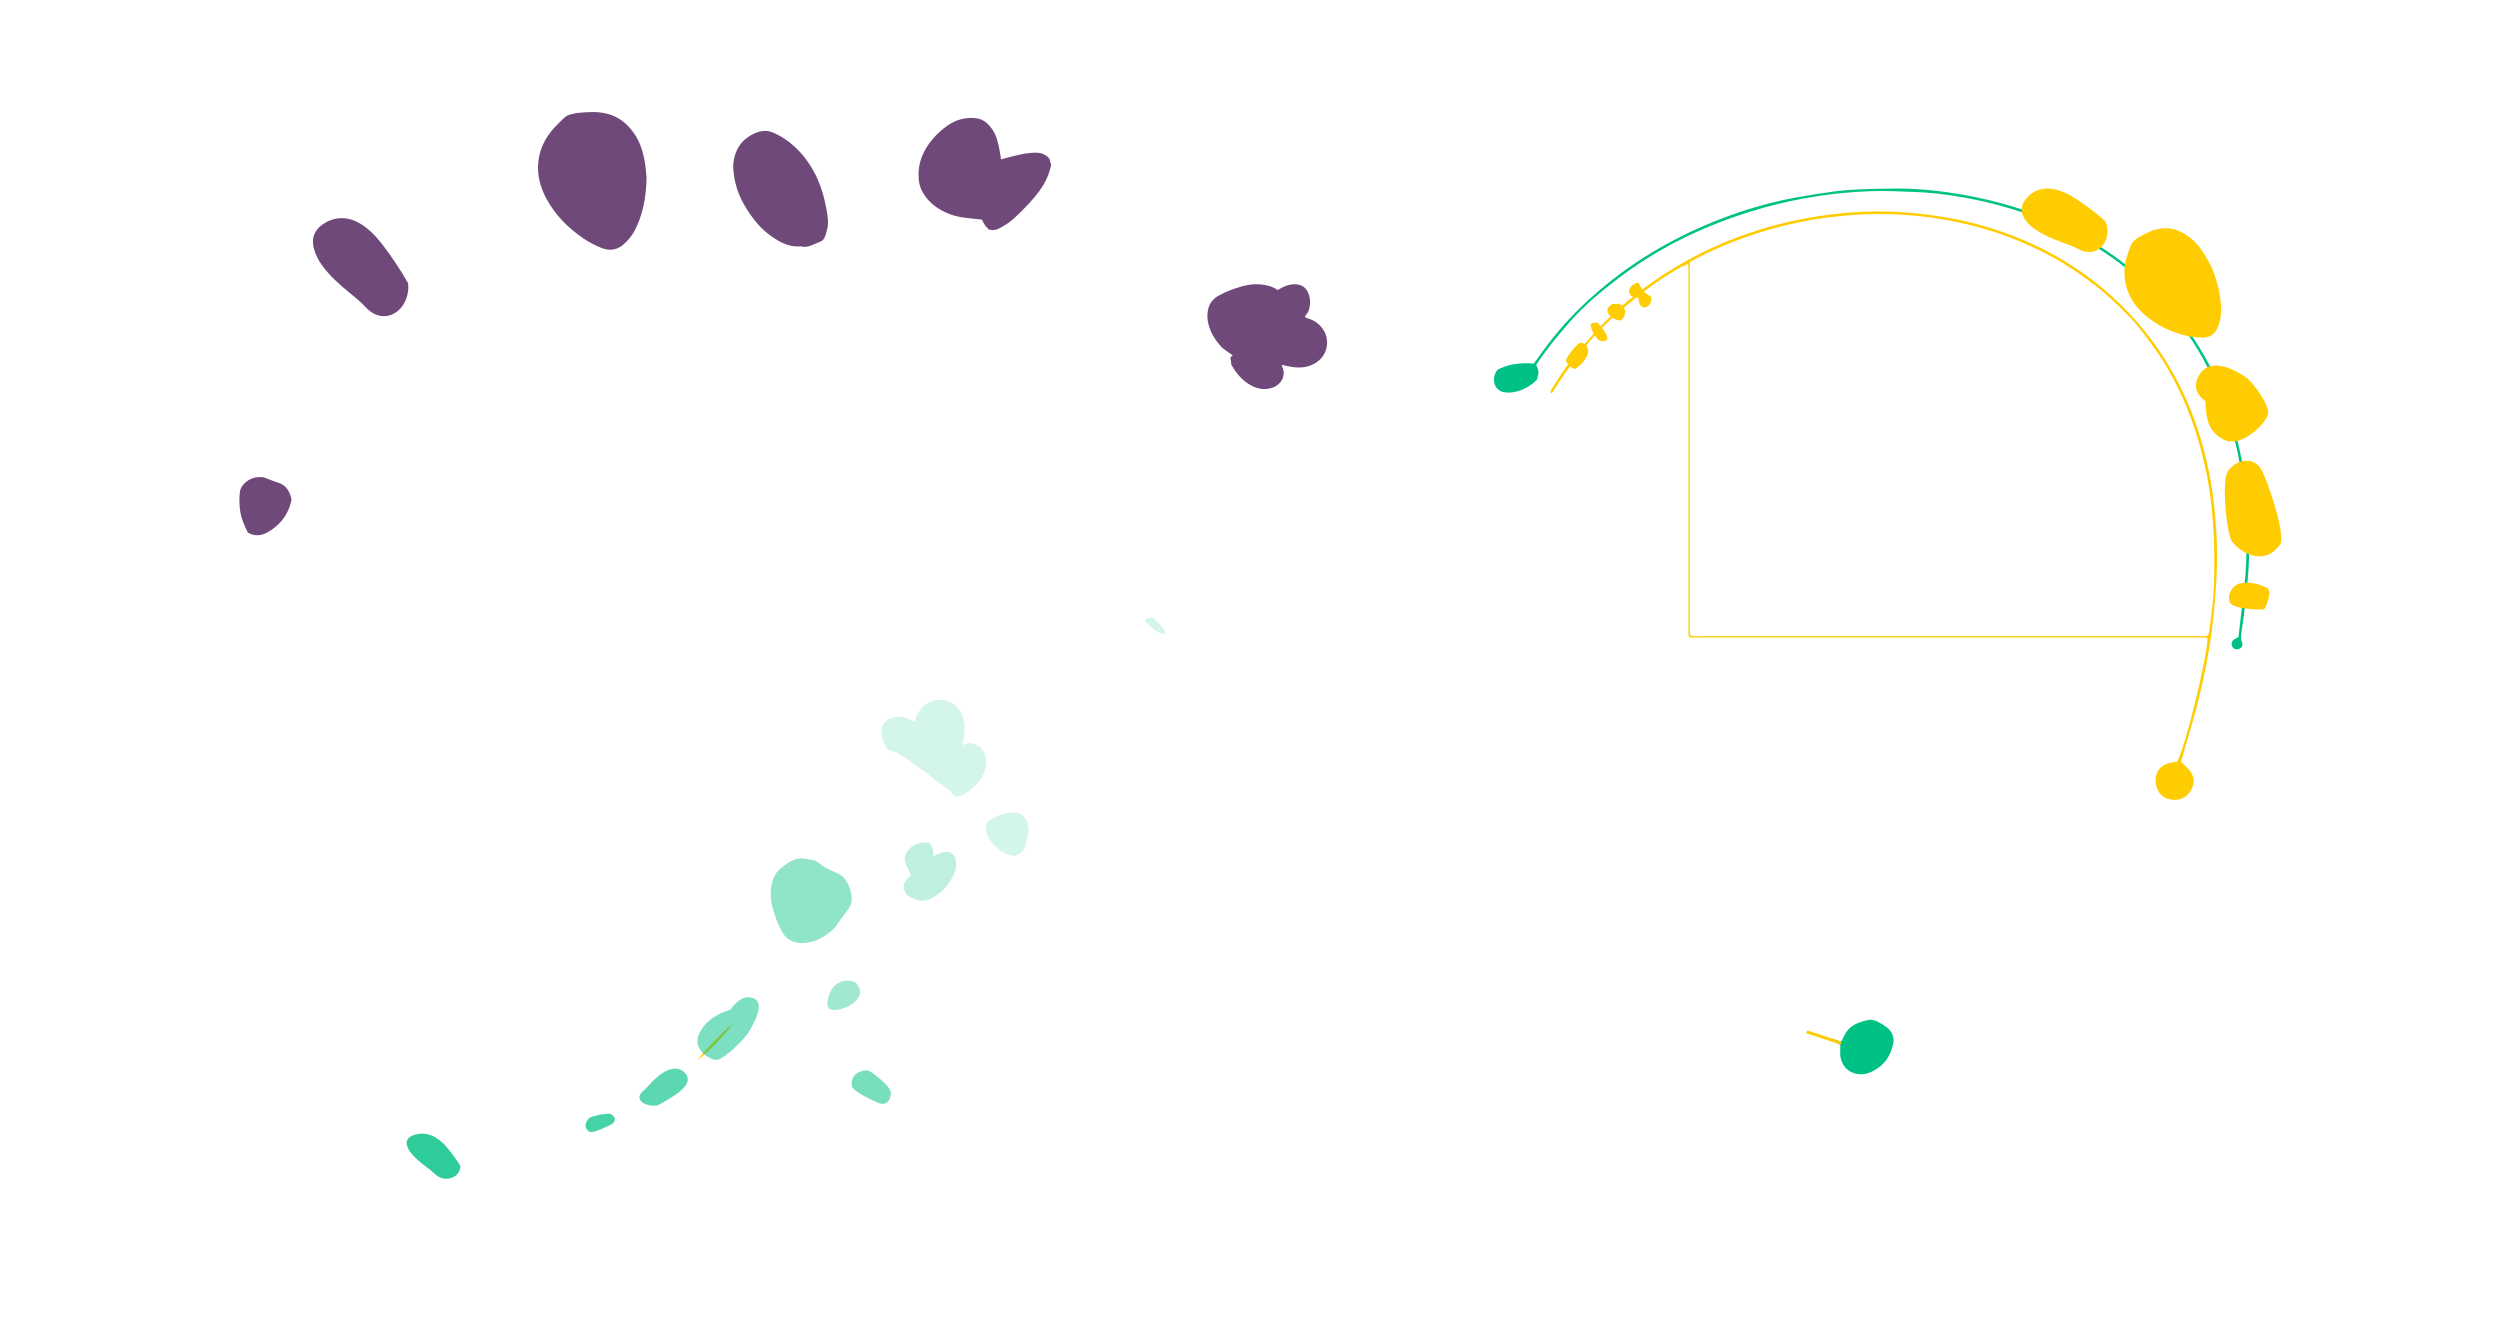
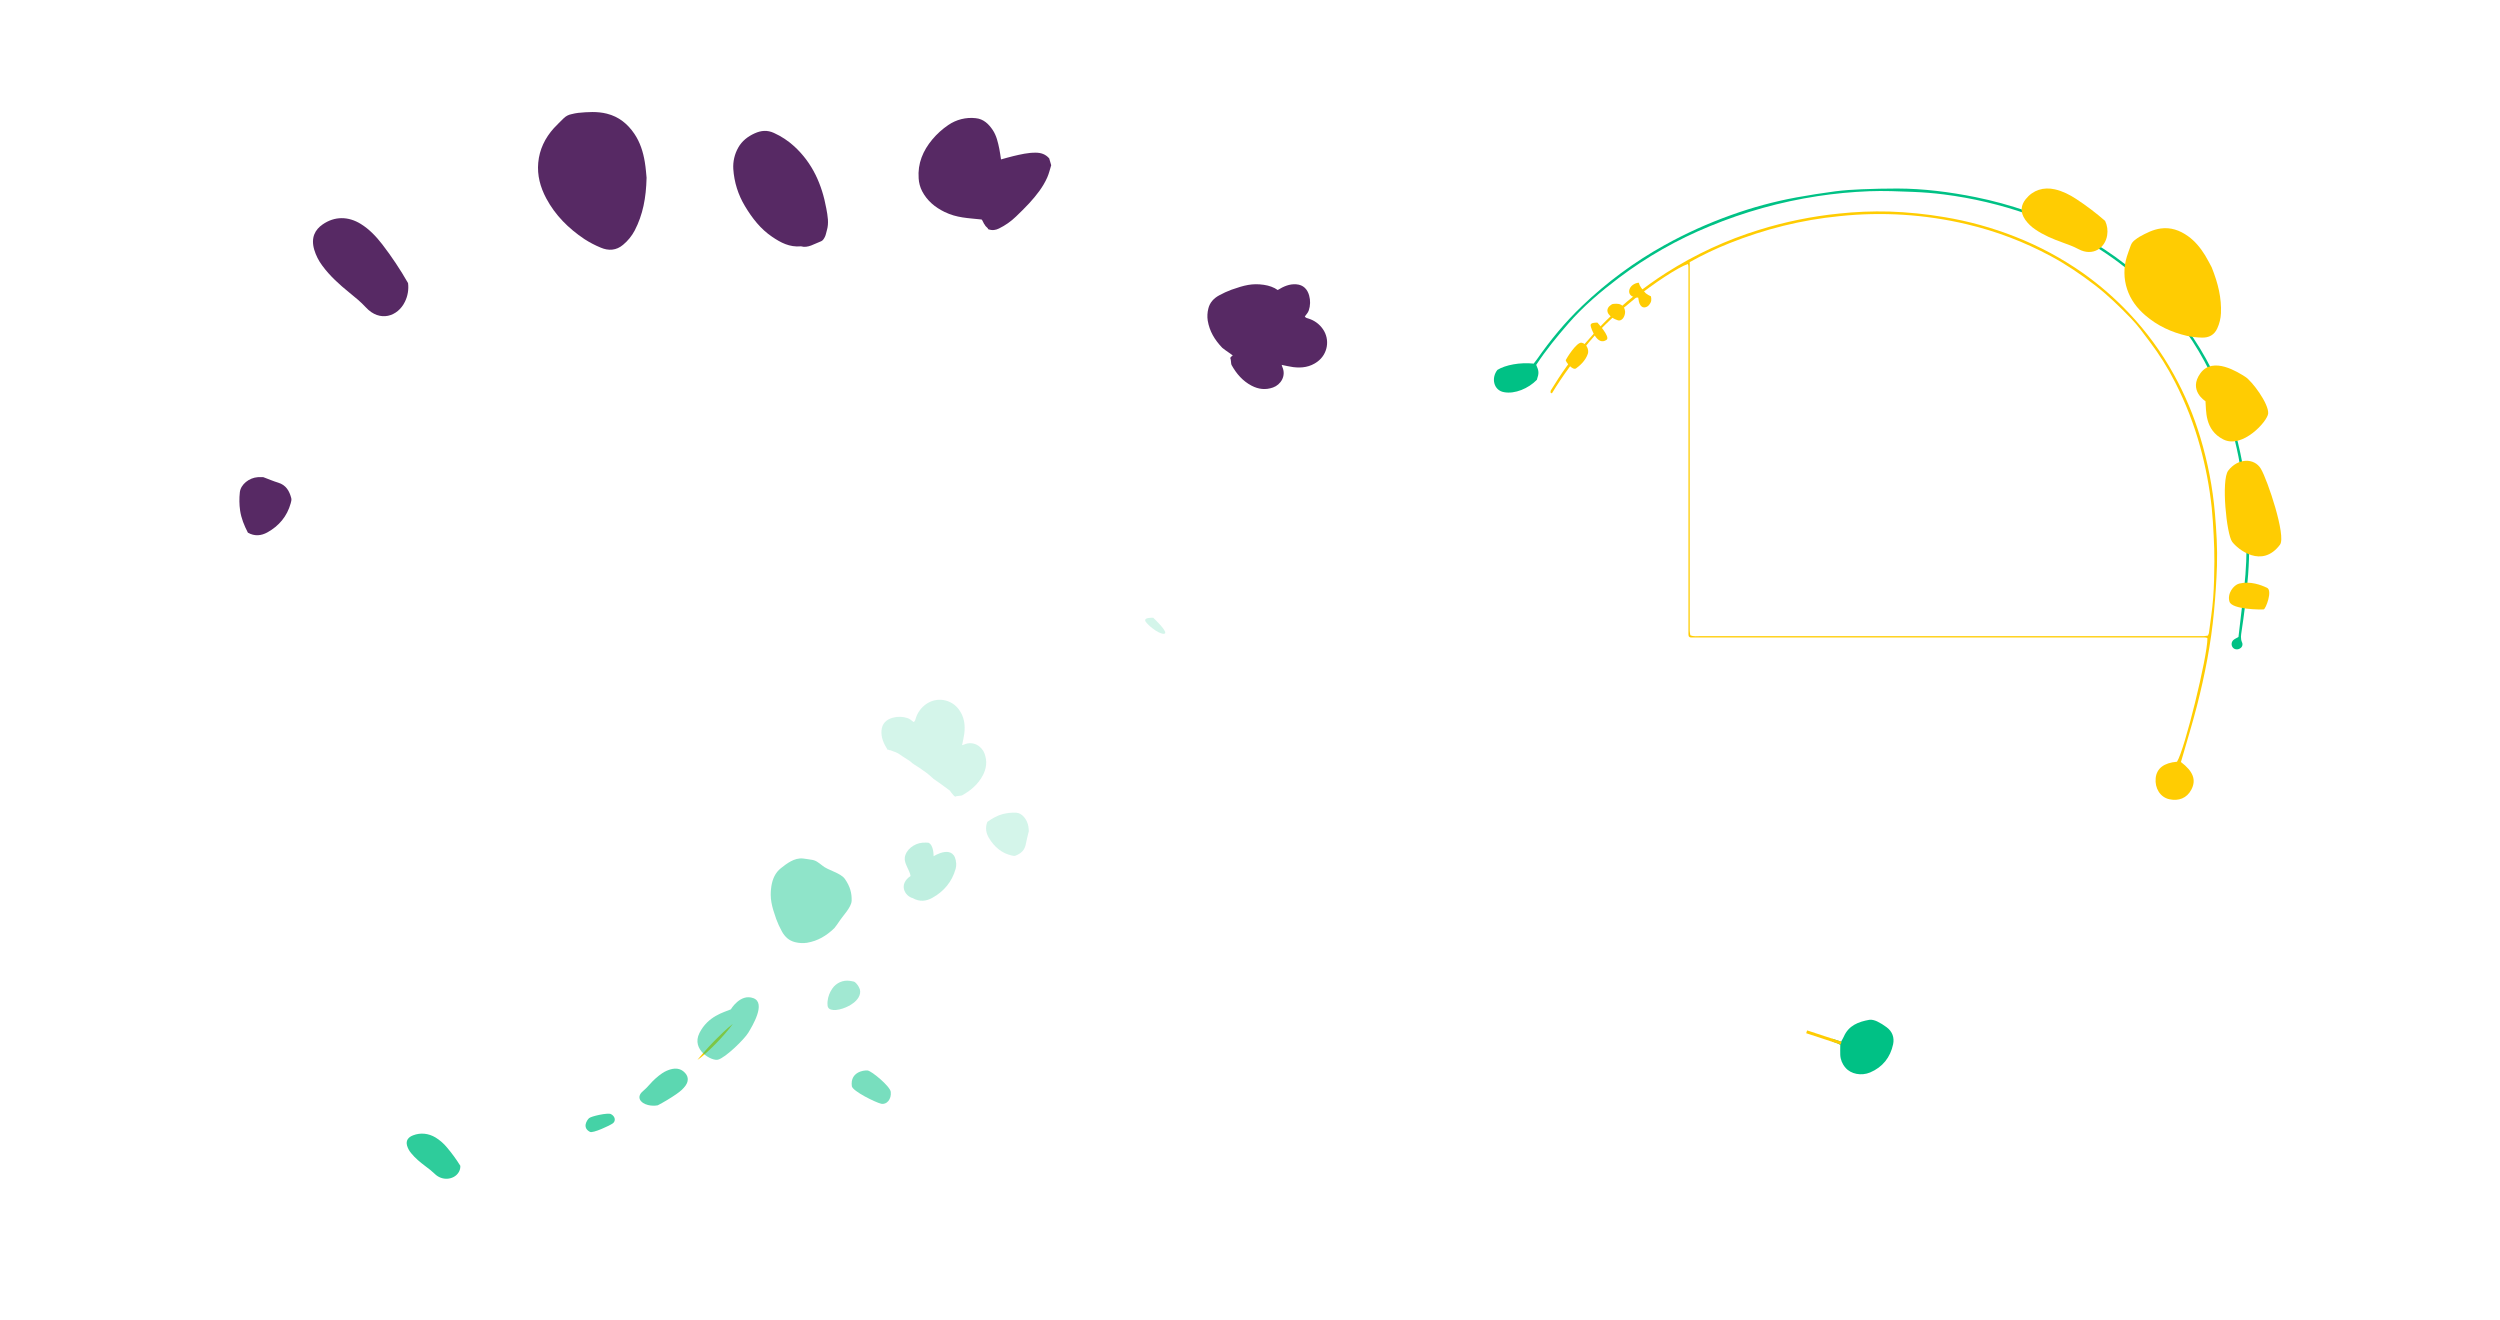
<svg xmlns="http://www.w3.org/2000/svg" id="Layer_1" data-name="Layer 1" width="46.67in" height="24.64in" viewBox="0 0 3360 1773.82">
  <defs>
    <style>
      .cls-1, .cls-10, .cls-11, .cls-12, .cls-4, .cls-5, .cls-6, .cls-7, .cls-8, .cls-9 {
        fill: #00c185;
      }

      .cls-2 {
        fill: #572964;
-         opacity: 0.85;
+         opacity: 1;
      }

      .cls-3 {
        fill: #ffcc02;
      }

      .cls-4 {
        opacity: 0.17;
      }

      .cls-5 {
        opacity: 0.73;
      }

      .cls-6 {
        opacity: 0.51;
      }

      .cls-7 {
        opacity: 0.37;
      }

      .cls-8 {
        opacity: 0.64;
      }

      .cls-9 {
        opacity: 0.25;
      }

      .cls-10 {
        opacity: 0.44;
      }

      .cls-11 {
        opacity: 0.82;
      }

      .cls-12 {
        opacity: 0.53;
      }

      .cls-13 {
        fill: none;
        stroke: #ffcc02;
        stroke-miterlimit: 10;
        stroke-width: 4px;
      }
    </style>
  </defs>
  <g>
    <path class="cls-1" d="M2535.54,1380.49a75.29,75.29,0,0,0-12.69-7.79c-3.21-1.47-7.24-2.71-10.56-2.12-14.48,2.59-27.7,7.56-34.19,22.54-1,2.31-2.4,4.46-3.68,6.79L2462.6,1396v3.82c2.24.78,4.48,1.55,6.71,2.34a32.38,32.38,0,0,1,4,2c0,4.91-.16,9.25,0,13.57a28,28,0,0,0,7,17.18c7.29,8.65,21.43,11.35,33.14,6.4,16.73-7.08,27.15-20.21,30.9-37.91C2546.22,1394.43,2543.34,1386.17,2535.54,1380.49Z" />
    <path class="cls-2" d="M869,238.8c-.63,27.23-5,49.82-15.95,70.9a63.32,63.32,0,0,1-15.63,19.24c-9,7.67-19.43,8.34-29.94,3.85a135.21,135.21,0,0,1-22.06-11.53c-21.27-14.26-39.12-31.92-51.29-54.77-8-15-12.31-31-10.74-47.92,1.63-17.72,9.11-33.19,21-46.38,4.24-4.68,8.95-8.94,13.37-13.47a20.22,20.22,0,0,1,10.48-5.38,67.69,67.69,0,0,1,8.78-1.7c12.91-1.25,25.78-2.15,38.62,1.07,16,4,27.87,13.66,36.92,27,7.77,11.48,11.86,24.47,14.07,38C868,225.9,868.53,234.19,869,238.8Z" />
    <path class="cls-2" d="M1328.14,308c-.82-2.64-3.63-3.17-4.5-6-1.22-.27-3.27-6.93-4.54-7.07-18.3-2-33.07-2.08-49.67-10.18-12.85-6.27-23.38-15-30.14-27.93a43,43,0,0,1-4.62-17.16c-1.47-20.13,5.83-37.26,18.36-52.28A103.88,103.88,0,0,1,1274.46,168a54.3,54.3,0,0,1,36.94-9.23c10.43,1,17.41,7.81,22.89,16,5,7.58,7,16.46,8.79,25.25.94,4.51,1.49,9.1,2.29,14.17,5.67-1.54,11-3.15,16.38-4.42,10-2.36,20-4.76,30.4-4.64,7,.07,13,2,18,7.7.75,2.59,1.58,5.44,2.66,9.18-1.56,5-2.87,10.83-5.23,16.24-5.8,13.26-14.8,24.43-24.44,35-5.59,6.16-11.67,11.88-17.62,17.7A88.85,88.85,0,0,1,1342.68,307C1338.32,309.13,1333.93,310.05,1328.14,308Z" />
    <path class="cls-2" d="M1076.56,331c-15.66,1.43-27.37-5.14-38.45-12.55-15.78-10.56-27.21-25.31-36.86-41.44a110.42,110.42,0,0,1-15.7-49.92,52.09,52.09,0,0,1,6.65-28.77c5-8.93,12.84-15,22.21-19.23,8.57-3.83,16.83-4.61,25.81-.46a103.65,103.65,0,0,1,27.27,18c24.64,22.66,37.22,51.42,43.08,83.55,1.77,9.67,3.73,19.62.68,29.54-.88,2.86-1.27,5.93-2.58,8.56-1.12,2.26-2.84,5.08-5,5.87C1094.48,327.55,1085.84,333.77,1076.56,331Z" />
    <path class="cls-3" d="M2268.53,354.78c-12.68,4.08-46.12,26-71.2,46.38-22.22,18-43.6,36.9-62,59-18,21.71-34.9,44.23-49.56,68.43l-1.81-.84c.09-1-.17-2.28.31-3.06,13.23-21.59,27.47-42.46,44.44-61.33,9.76-10.87,19.23-22.07,29.66-32.27a498.2,498.2,0,0,1,81-64.46,515.74,515.74,0,0,1,125.59-58,547.06,547.06,0,0,1,106.36-21.63,507.9,507.9,0,0,1,67.74-2.76,558.2,558.2,0,0,1,74.27,7.51,469.72,469.72,0,0,1,95.05,26.3,434.36,434.36,0,0,1,91.25,49,415.73,415.73,0,0,1,61.66,53.63,404.12,404.12,0,0,1,60.42,82.7A429,429,0,0,1,2957.27,588a502.56,502.56,0,0,1,19.59,101.66c2,23.55,3.5,47.12,2.74,70.72-.66,20.57-2.08,41.13-4,61.63-4,42.81-12.2,84.92-22.86,126.52-6.2,24.15-13.63,48-20.51,72-.35,1.23-.76,2.44-1.1,3.53,16.54,12.56,20.94,24.09,14,37.18-6,11.44-17,15.66-29.64,12.86-12.19-2.7-19.62-14.86-18.25-28.4,1.32-13,11.06-20.53,28.64-22,10.08-15.35,41-141.15,40.92-165.91-.29-.17-.57-.36-.86-.51a4.42,4.42,0,0,0-.89-.4,4.71,4.71,0,0,0-1-.1l-1-.07H2274.24c-.33,0-.67,0-1,0s-.66,0-1-.1a4.06,4.06,0,0,1-1-.2,2,2,0,0,1-.55-.34,6.5,6.5,0,0,1-.94-.89,2.59,2.59,0,0,1-.28-.93c-.09-.65-.17-1.32-.2-2s0-1.33,0-2q0-246,0-491.9a7.59,7.59,0,0,0-.23-2C2268.93,356,2268.81,355.69,2268.53,354.78Zm2.48-2.56V839.94c0,2.67-.1,5.34,0,8,.09,1.91.5,3.81.78,5.82,4.61,1.91,9,1.14,13.21,1.14q335,0,669.95,0c2.34,0,4.68.1,7,0,1.91-.11,3.8-.51,5.53-.76a16.55,16.55,0,0,0,1.3-3.26c2-15.78,4.51-31.52,5.72-47.36,1.24-16.23,1.45-32.57,1.62-48.86.12-11.63-.36-23.27-.94-34.89-.64-12.6-1.35-25.22-2.64-37.76a516.57,516.57,0,0,0-15.4-81.26,456.44,456.44,0,0,0-33.9-87.28,358,358,0,0,0-33.87-54.1c-8-10.61-15.72-21.61-24.92-31.12-15.49-16-31.38-31.65-49.17-45.27-18.82-14.4-38.35-27.72-59.18-38.88a460.9,460.9,0,0,0-112.61-42.76,508.69,508.69,0,0,0-171.33-10.87c-51.08,5-100.21,17.37-147.77,36.35A445.66,445.66,0,0,0,2271,352.22Z" />
    <path class="cls-2" d="M548.42,380.41a44.1,44.1,0,0,1-4.27,25.2c-9.57,19.72-33.7,27.8-52.42,7.46-6.83-7.42-14.38-13.54-22.1-19.79-13.42-10.87-26.3-22.41-36.58-36.47a68.67,68.67,0,0,1-10.71-21.18c-4.85-16.5,1.24-27.11,11.2-34,16.42-11.41,34.74-11,51.39-.7,11.44,7.09,20.64,16.84,28.78,27.35A457.8,457.8,0,0,1,548.42,380.41Z" />
    <path class="cls-1" d="M3008.52,856c2.59-22.2,5.23-44.28,7.73-66.38a528.88,528.88,0,0,0,3-69.73c-.67-35.62-3.85-71-10.73-106A465,465,0,0,0,2982.79,528c-15.79-38.73-36.66-74.65-63.57-106.84-7.46-8.92-14.89-17.93-23-26.2a442.72,442.72,0,0,0-48.95-42.47,452.32,452.32,0,0,0-67.05-41.33,445.64,445.64,0,0,0-55.08-23.38,554.14,554.14,0,0,0-112.5-26.52c-13.82-1.77-27.76-2.88-41.68-3.43-19.61-.79-39.3-1.66-58.89-.88a619.61,619.61,0,0,0-69.38,6.63,627.92,627.92,0,0,0-144.77,40.4,547,547,0,0,0-122.11,69.35c-24.4,18.48-47.81,38.25-68,61.49-15.25,17.58-30,35.53-43.13,55.49,3.6,8.17,4,10.9.85,20.1-11.23,11.59-29.61,19.39-44.08,16.6-14-2.33-17.62-19-8.93-29.94,10.6-6.64,30.55-10.42,48.75-8.45,1.65-2.14,3.13-3.92,4.45-5.81,17.94-25.73,37.79-49.87,60.48-71.55a534.54,534.54,0,0,1,110.49-81.6,599.87,599.87,0,0,1,89.92-40.68,556.27,556.27,0,0,1,87.61-23.69c17.32-3.13,34.73-5.91,52.18-8.19,11.83-1.55,23.79-2.29,35.72-2.79,16-.66,31.93-1,47.9-1,35.35.11,70.25,4.61,104.86,11.52a532.32,532.32,0,0,1,70.25,19.27,477.59,477.59,0,0,1,72.74,32.7A426.19,426.19,0,0,1,2857,355.68c9.39,7.39,18.27,15.49,27,23.7,9.43,8.88,18.86,17.84,27.42,27.54,9.66,10.95,18.79,22.44,27.39,34.26,25.66,35.28,44.7,74,58.23,115.42a536.23,536.23,0,0,1,22.44,104.19c1.43,12.18,1.73,24.5,2.3,36.78.52,11,.79,21.93,1,32.9.54,28-2.18,55.76-5.39,83.49-1.34,11.55-3,23.07-4.72,34.56-.75,5-1.6,9.72.58,14.63a6.21,6.21,0,0,1-2.23,8c-3.2,2.3-7.6,2-10-.79a7.42,7.42,0,0,1,.42-10C3003,858.8,3005.28,857.92,3008.52,856Z" />
    <path class="cls-2" d="M333.16,715.82c-5.05-9.71-8.9-19.36-10.43-29.51a97.39,97.39,0,0,1-.38-24.78c1.15-10.53,12.46-19.44,24.07-20.28,3-.21,6,0,7.52,0,7.49,2.8,13.56,5.47,19.86,7.35,10.6,3.15,15.15,11.2,17.68,20.89.54,2.07-.14,4.6-.74,6.78-4.87,17.59-15.75,30.54-31.52,39.26C351,720,342.26,721,333.16,715.82Z" />
    <path class="cls-3" d="M2202.57,380a19,19,0,0,0,3.25,6.75,47.85,47.85,0,0,0,6.3,7.52,31.4,31.4,0,0,0,6.74,3.92,16.31,16.31,0,0,1,.37,5.84,8.25,8.25,0,0,1-1.17,3.21,16.21,16.21,0,0,1-2.46,3.36,8.81,8.81,0,0,1-5.75,2.53,5.1,5.1,0,0,1-3.53-1.29,7.27,7.27,0,0,1-1.54-1.64,13.51,13.51,0,0,1-2.1-5c-.31-1.62-.57-3.27-.85-4.9a1.92,1.92,0,0,0-.18-.35c-.42,0-.9-.09-1.38-.1a14.69,14.69,0,0,1-6.75-1.74c-3.53-1.91-4.86-5.82-3.32-9.78a12.48,12.48,0,0,1,4.63-5.68,15.78,15.78,0,0,1,7.35-2.75h.26A.66.66,0,0,1,2202.57,380Z" />
  </g>
  <path class="cls-3" d="M985,1376c-3.32,4.66-6.93,9-10.66,13.32s-7.55,8.45-11.5,12.52-8,8-12.22,11.84c-2.08,1.92-4.24,3.77-6.42,5.61a72,72,0,0,1-6.86,5.13c3.68-4.36,7.27-8.74,11.07-12.94S956,1403.06,960,1399s8-8,12.14-11.89S980.49,1379.46,985,1376Z" />
  <path class="cls-4" d="M1549.89,830.17c-3.86,0-11.56,0-10.79,3.86s17.72,18.48,25.42,17.71S1549.89,830.17,1549.89,830.17Z" />
  <path class="cls-3" d="M2994.69,632.54c-9.53,12.54-2.27,85.58,5.43,95.69s39.88,36.24,64.19,3.76c8.6-11.5-16.75-87-25.68-102S3007.61,615.51,2994.69,632.54Z" />
  <path class="cls-3" d="M3009.46,784.27c-7.52,1.85-16.48,13.66-13,24.37s43.38,10.76,46,10.3,12.29-25.32,4.37-29.05S3024.45,780.58,3009.46,784.27Z" />
  <path class="cls-3" d="M2964.17,539.14c1.18,11.78-1.64,38.56,24.06,51.44s59.5-24.57,60.2-35c.87-13.06-21.48-43.37-30.92-49.3s-43.2-27.87-60.1-4.77S2964.17,539.14,2964.17,539.14Z" />
  <path class="cls-3" d="M2972.54,359.28c8.8,22,13.29,41.41,12.42,61.71a54.86,54.86,0,0,1-4.93,20.27c-4,8.95-11.43,12.73-20.67,12.41a104.41,104.41,0,0,1-20.11-2.34C2918.8,446.55,2899.7,438,2883,423.5c-11-9.5-19.56-20.94-24.19-35a71.77,71.77,0,0,1-.33-43.68c1.52-5.07,3.53-9.94,5.23-14.95a15.76,15.76,0,0,1,5.86-7.58,53.06,53.06,0,0,1,5.86-4.09c9-5,18.19-9.77,28.71-11.19,13.14-1.78,25.1,2.24,36.28,10.11,9.61,6.77,17,15.89,23.26,26C2967.42,349.26,2970.61,355.73,2972.54,359.28Z" />
  <path class="cls-3" d="M2829.28,296.82a32.69,32.69,0,0,1,2.71,19.51c-2.65,16.82-19.23,28.73-38.4,18.49-7-3.73-14.23-6.33-21.63-9-12.86-4.63-25.48-9.86-36.69-17.61A51.65,51.65,0,0,1,2722,295.38c-7.63-10.87-5.49-20.15.5-27.69,9.88-12.44,24-16.7,39.21-13.29,10.45,2.34,19.82,7.2,28.55,12.86A352.48,352.48,0,0,1,2829.28,296.82Z" />
  <path class="cls-3" d="M2134.12,475.25c1.62-4.86-1.53-13.51-8.41-14.7s-20.67,21.69-21.33,23.33,9.15,14.58,13.87,11.14S2130.9,485,2134.12,475.25Z" />
  <path class="cls-3" d="M2146.93,433.52c-3.26,0-9.79,0-9.13,4.12s9.13,28,21.52,18.94C2164.63,452.71,2146.93,433.52,2146.93,433.52Z" />
  <path class="cls-3" d="M2184.14,418.89a15.12,15.12,0,0,1-2.61,8.61,8.86,8.86,0,0,1-2.55,2.34,5.65,5.65,0,0,1-4.89.46,24.66,24.66,0,0,1-3.6-1.4,22.16,22.16,0,0,1-8.37-6.65,8.17,8.17,0,0,1-1.76-5.82,8.76,8.76,0,0,1,3.44-5.63c.69-.57,1.46-1.08,2.18-1.63a3.79,3.79,0,0,1,1.71-.66,13.85,13.85,0,0,1,1.44-.2,24.62,24.62,0,0,1,6.3.13,10.48,10.48,0,0,1,6,3.28,9.81,9.81,0,0,1,2.3,4.61C2184,417.32,2184.06,418.33,2184.14,418.89Z" />
  <path class="cls-5" d="M821.14,1497.29c-4.24-2.2-26.6,2.85-29.44,5.46S782,1515.6,793,1521.21c3.88,2,26.33-8.33,30.63-11.49S826.9,1500.28,821.14,1497.29Z" />
  <path class="cls-6" d="M982.21,1356.53c-9.44,4-30.63,9-42.14,31.75s16.63,38.12,24.91,35.87c10.36-2.82,35.59-27.66,40.78-36.32s24.32-39.84,6.76-46.38S982.21,1356.53,982.21,1356.53Z" />
  <path class="cls-7" d="M1142,1351.31c-6.48,3.41-12.33,5.48-18.65,6.06a18.29,18.29,0,0,1-6.47-.57,5.79,5.79,0,0,1-4.62-5.39,27.7,27.7,0,0,1,0-5.83,35.88,35.88,0,0,1,6.5-17.18,24.78,24.78,0,0,1,9.94-8.33,24.24,24.24,0,0,1,13.52-1.88c1.63.23,3.21.6,4.83.88a5,5,0,0,1,2.56,1.36,15.14,15.14,0,0,1,1.49,1.51,22.52,22.52,0,0,1,4.55,7.73c1,3.67.25,7.25-1.77,10.76a26.28,26.28,0,0,1-7.19,7.7C1145,1349.44,1143.06,1350.62,1142,1351.31Z" />
  <path class="cls-8" d="M884,1485.49a31.34,31.34,0,0,1-13.16-.43c-10.62-2.61-16-11.07-6.51-18.83a83.38,83.38,0,0,0,9-9,87.47,87.47,0,0,1,16.87-15,40,40,0,0,1,10.33-4.86c8.23-2.52,14-.77,18.06,2.57,6.7,5.49,7.42,12.2,3,18.75-3.06,4.5-7.6,8.3-12.58,11.74A243.61,243.61,0,0,1,884,1485.49Z" />
  <path class="cls-9" d="M1226.79,1207.06c-10.89-2.85-19.53-18.58-3-29.81-1.22-8.12-8.66-16.32-7.77-24.48,1.16-10.54,12.46-19.45,24.08-20.28,3-.22,6,0,7.51,0,7.49,2.8,7.16,18.21,7.16,18.21s28.57-18.29,30.39,10a21.44,21.44,0,0,1-.75,6.78c-4.87,17.58-15.75,30.53-31.52,39.26C1244.64,1211.27,1235.88,1212.2,1226.79,1207.06Z" />
  <path class="cls-4" d="M1283.69,1070.68c-1-.89-2.06-1.46-2.56-2.36-.63-1.13-3.91-4.18-4.15-5.49-16.28-12.1-11.29-8.42-22.18-16-9.73-9-11.86-9.78-18.86-14.73-4.2-3-8.34-4.67-13.08-9.35-16.42-9.81-12.3-9.75-26.37-14.57-1.64.44-1.77-1.19-3.52-.44-5.25-8.38-8.93-16.43-8.27-25.74.7-9.92,6.88-15.13,15-17.4a33.87,33.87,0,0,1,20.21.51c3.29,1.09,5.33,3.48,8.07,5.29,2.07-1.22,2.26-3.4,2.91-5.33a36.27,36.27,0,0,1,14.1-19,31.75,31.75,0,0,1,43.7,7.38c7.25,9.75,8.82,20.9,7.3,32.64-.65,5.06-1.94,10-3,15.44a27.82,27.82,0,0,0,2.76-.92c12.25-5.49,24,2.23,27.64,12.56,3.5,9.9,2.48,19.37-2.43,28.74-6.29,12-16,20.3-27.52,26.76C1291.11,1070,1286.68,1069.15,1283.69,1070.68Z" />
  <path class="cls-10" d="M1121.25,1247.48c-11,10.47-22.26,17.08-36.53,19.53a40.82,40.82,0,0,1-16.1-.81c-7.95-1.85-13.89-7.19-17.88-14.66a120.73,120.73,0,0,1-7.54-16.49c-6-17.16-8.87-27.81-6.57-43.46,1.51-10.26,5.41-18.94,12.92-24.83,7.85-6.15,18-14.24,29.7-13,4.16.43,8.4,1.29,12.59,1.87a18.33,18.33,0,0,1,7.85,3.53c1.85,1.31,3.74,2.59,5.47,4.07,7.55,6.48,24.55,9.72,30.31,17.94,7.19,10.27,9.43,19.21,9.14,29.4-.26,8.76-12.28,20.76-16.37,27.33C1125.77,1241.83,1122.79,1245.39,1121.25,1247.48Z" />
  <path class="cls-11" d="M618.69,1566.79a15,15,0,0,1-3.62,10.63c-6.46,7.95-20.9,10-30.91.07a114.76,114.76,0,0,0-12-9.88c-7.35-5.51-14.35-11.26-19.72-18a28,28,0,0,1-5.31-9.79c-2.09-7.42,1.94-11.64,8.06-14,10.09-3.94,20.76-2.66,30,2.79a61.48,61.48,0,0,1,15.57,13.54A207.27,207.27,0,0,1,618.69,1566.79Z" />
  <path class="cls-4" d="M1327,1104.51c6.71-4.78,13.45-8.57,20.72-10.46a61.86,61.86,0,0,1,18-1.86c7.74.3,15,9.11,16.44,18.68.37,2.45.45,5,.56,6.22-1.51,6.38-3,11.58-3.94,16.92-1.54,9-7.07,13.24-13.93,15.94-1.46.57-3.35.16-5-.2-13.13-2.94-23.31-11.15-30.77-23.67C1325.2,1119.57,1323.9,1112.37,1327,1104.51Z" />
  <path class="cls-12" d="M1197.17,1467.29c-.9-7.31-25.66-28.08-31.18-28.63s-23.58,2.3-21.13,21.1c.86,6.65,32,21.93,39.41,23.6S1198.4,1477.21,1197.17,1467.29Z" />
  <path class="cls-2" d="M1778,442.32a36.32,36.32,0,0,0-19-14.1c-1.93-.65-4.11-.84-5.33-2.91,1.81-2.74,4.2-4.78,5.29-8.07a33.91,33.91,0,0,0,.51-20.21c-2.27-8.12-7.48-14.3-17.4-15-9-.64-16.77,2.76-24.82,7.7-5.19-3.74-11.54-5.94-18.65-7-15.65-2.3-26.3.57-43.46,6.57a121.43,121.43,0,0,0-16.49,7.54c-7.47,4-12.81,9.94-14.66,17.89a40.83,40.83,0,0,0-.81,16.1c2.45,14.27,9.06,25.53,19.53,36.53,2.09,1.54,5.65,4.52,9.58,7,1.32.82,2.86,2,4.55,3.27a8.73,8.73,0,0,1-1.1.84c-.9.5-1.47,1.56-2.36,2.56,1.53,3,.68,7.42,2,9.75,6.46,11.52,14.76,21.23,26.76,27.52,9.38,4.91,18.85,5.93,28.75,2.43,10.33-3.64,18.05-15.39,12.56-27.64a27.9,27.9,0,0,1-.92-2.76c5.44,1.06,10.38,2.35,15.44,3,11.74,1.52,22.89-.05,32.64-7.3A31.76,31.76,0,0,0,1778,442.32Z" />
  <line class="cls-13" x1="2428.15" y1="1386.69" x2="2474.42" y2="1401.91" />
</svg>
